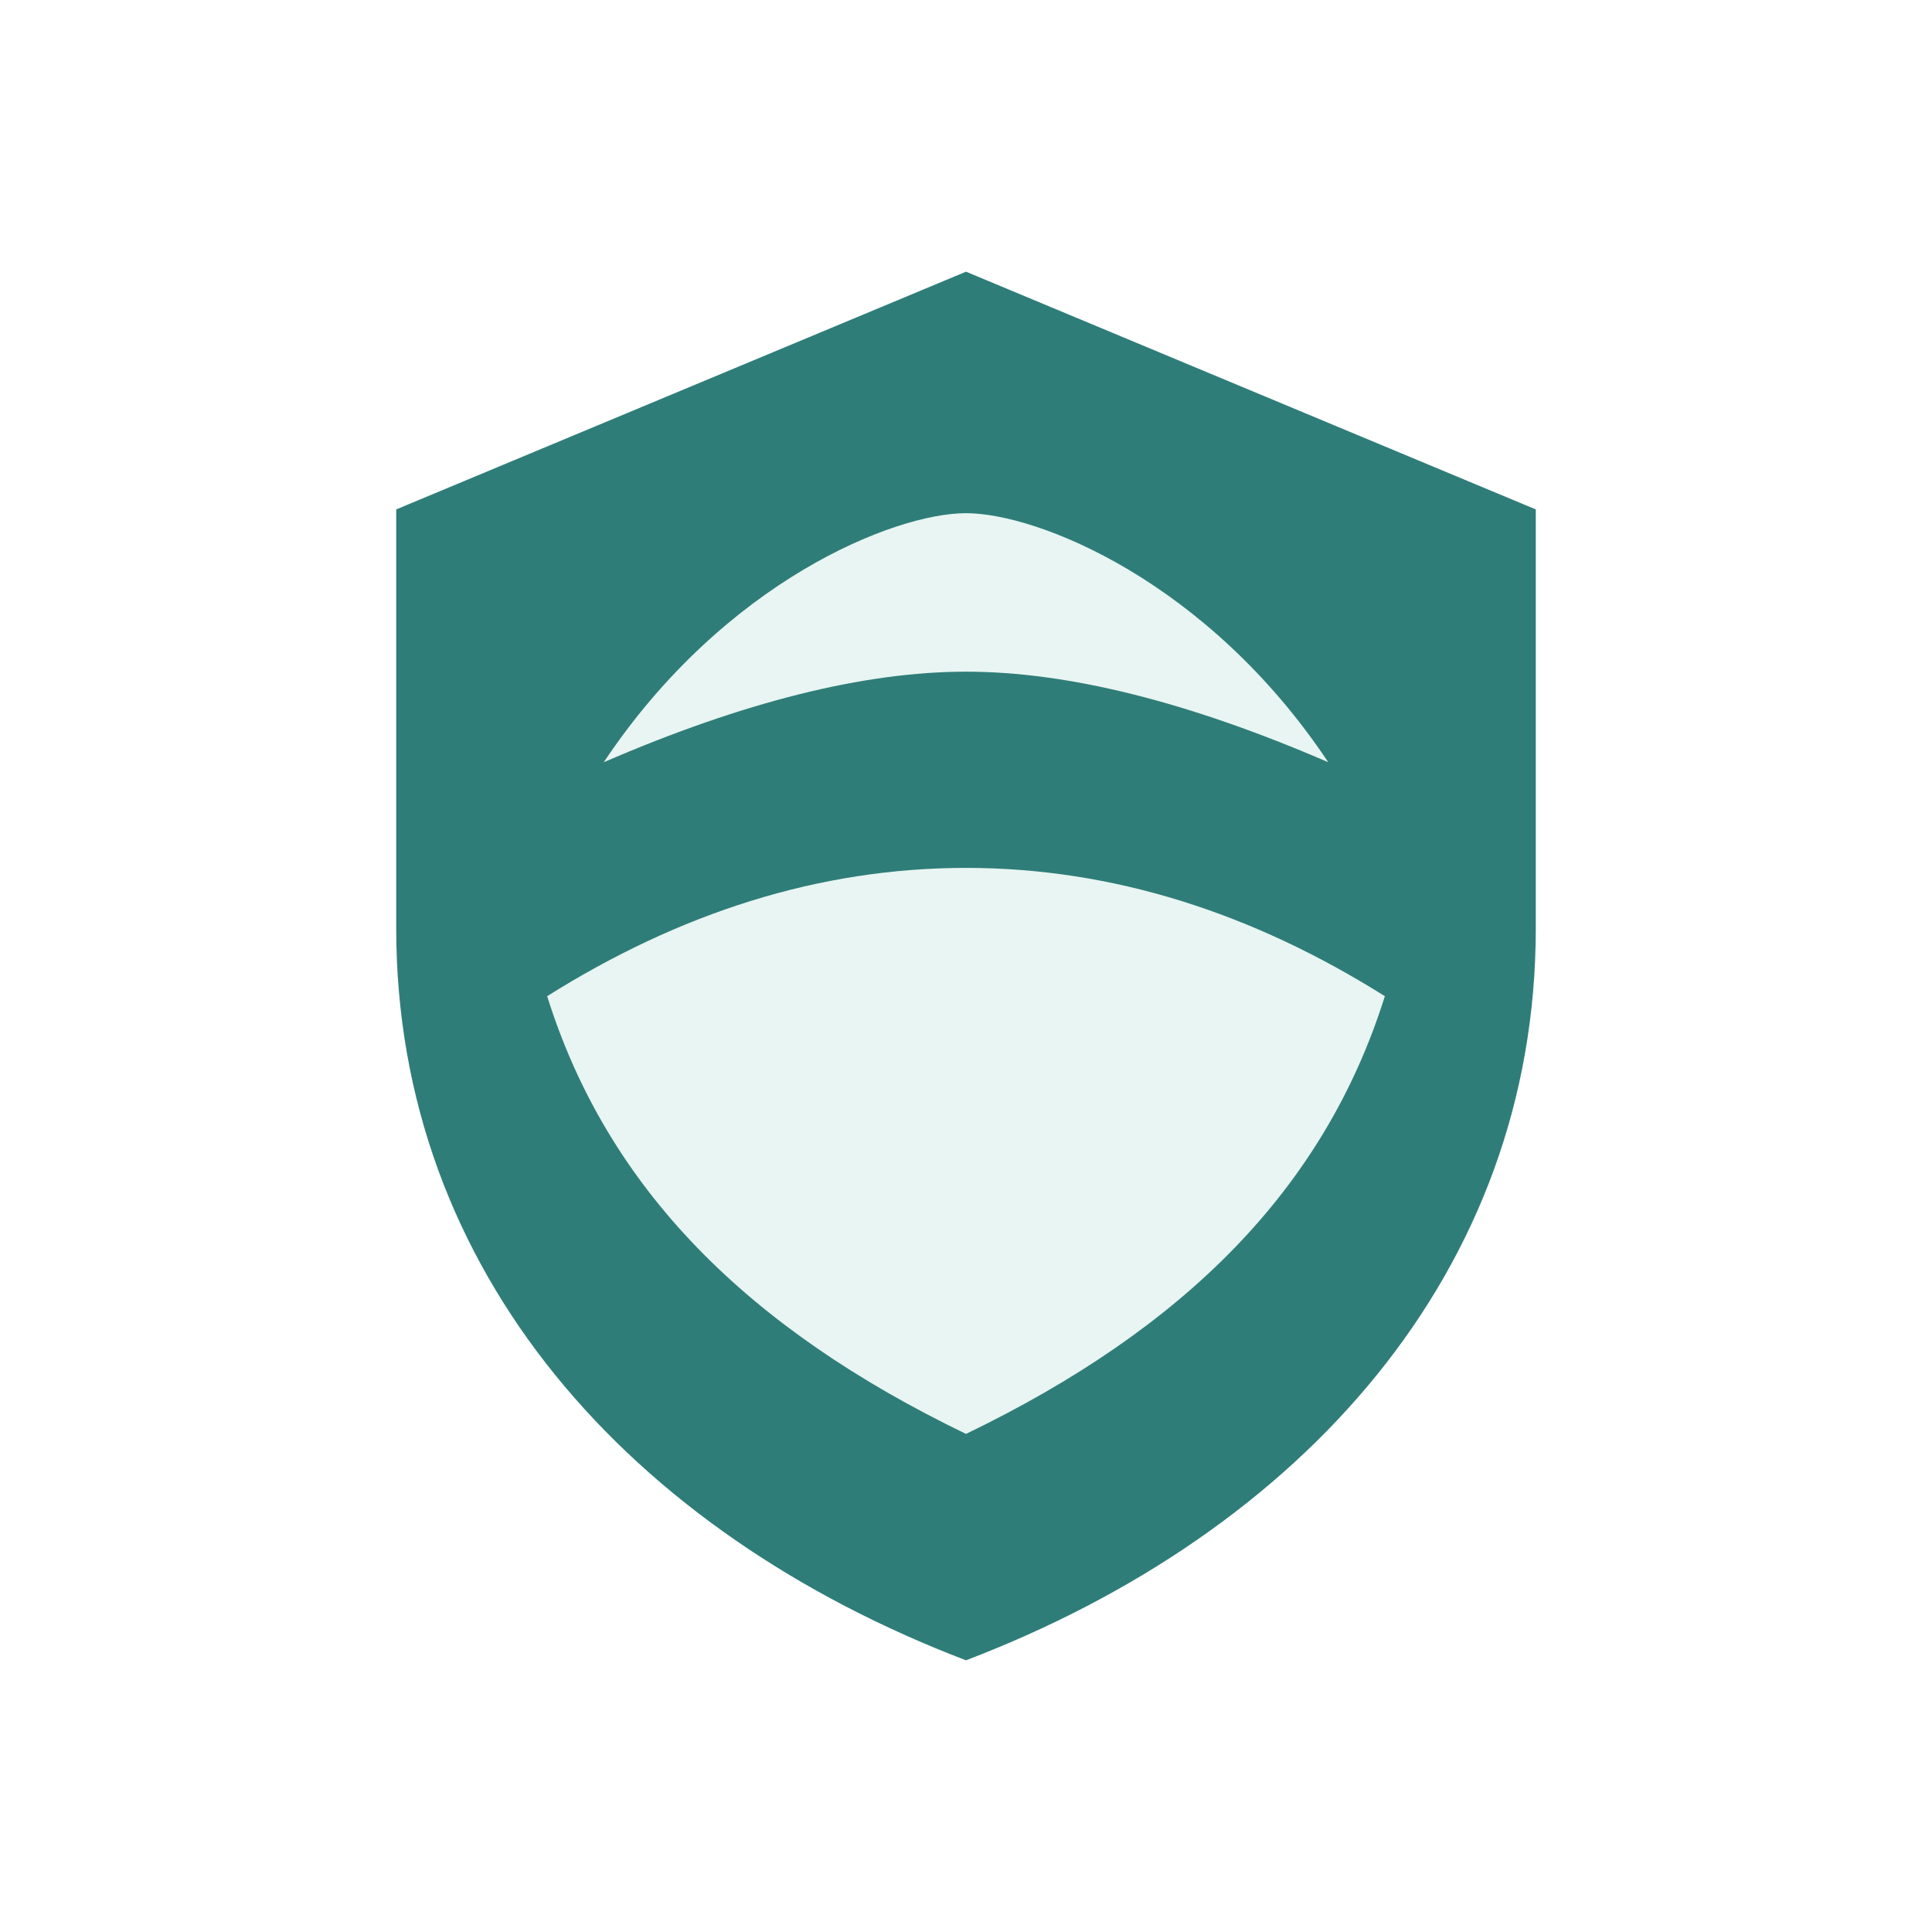
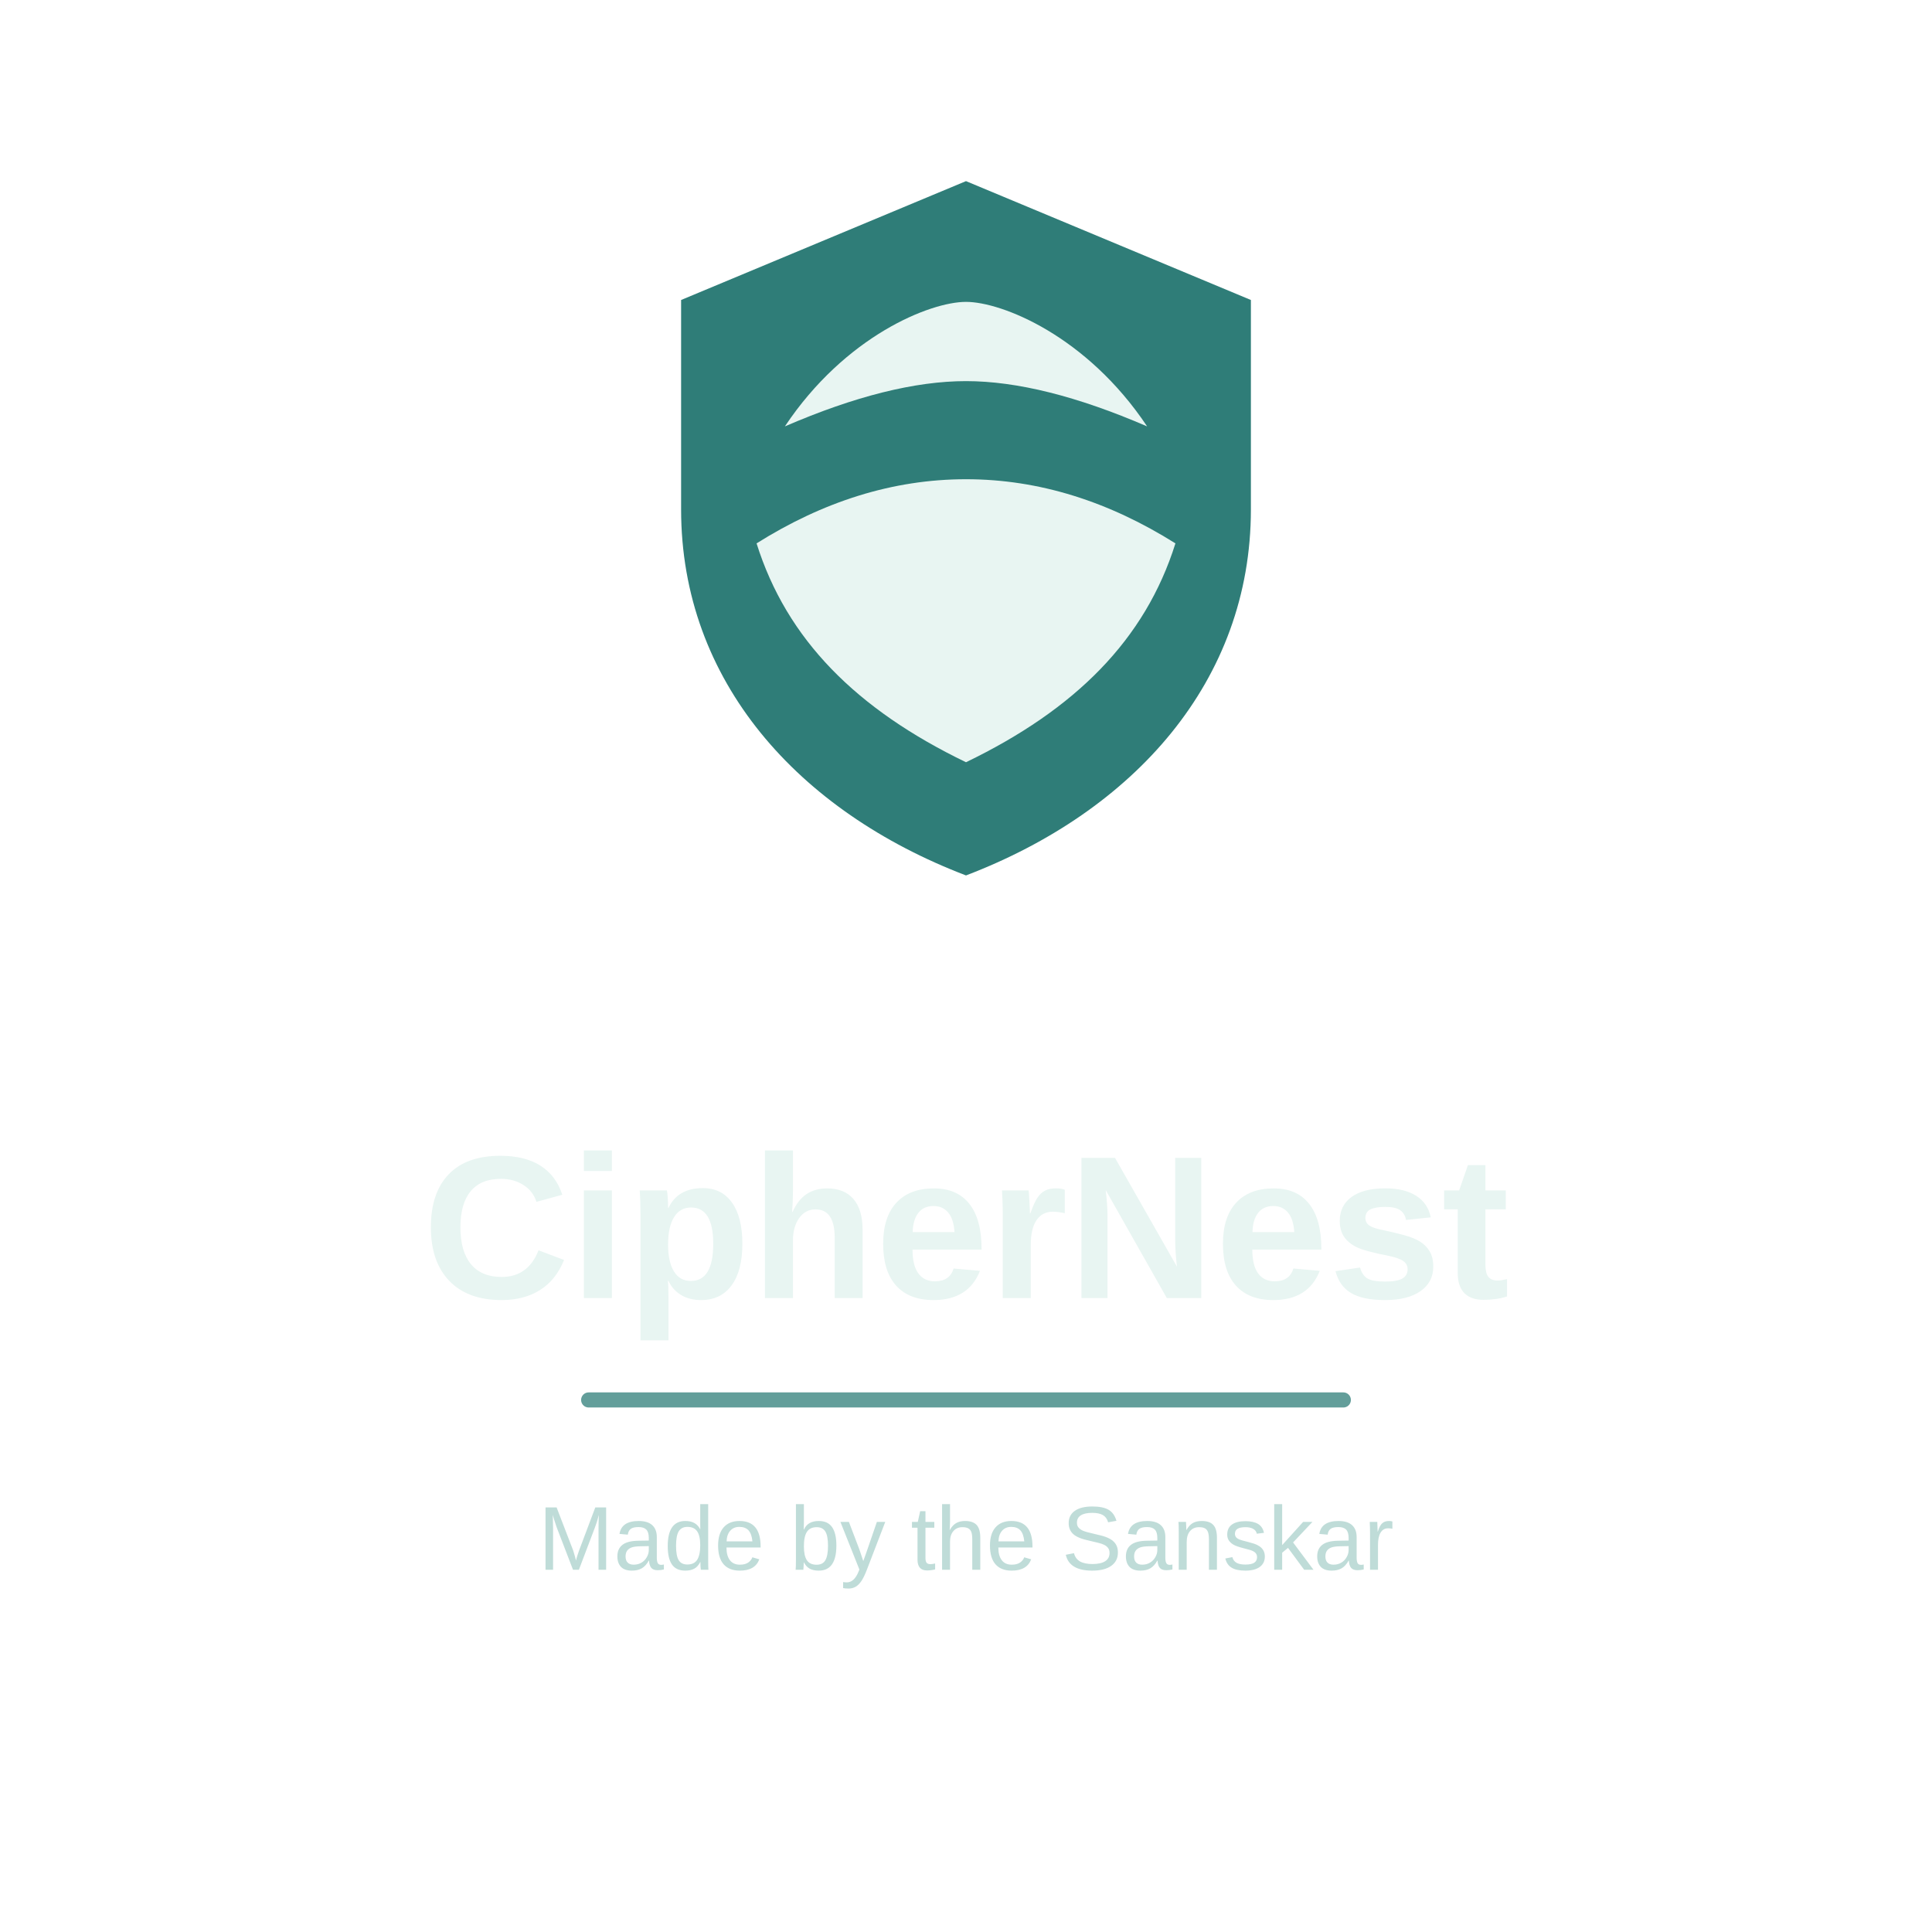
- <svg xmlns="http://www.w3.org/2000/svg" viewBox="0 0 512 512">
-   <path d="M256 72 105 135v111c0 91 62 160 151 194 89-34 151-103 151-194V135L256 72Z" fill="#2F7D78" />
-   <path d="M160 202c32-48 77-66 96-66s64 18 96 66c-37-16-69-24-96-24s-59 8-96 24Zm-15 62c35-22 72-34 111-34s76 12 111 34c-16 51-53 88-111 116-58-28-95-65-111-116Z" fill="#E8F5F2" />
+ <svg xmlns="http://www.w3.org/2000/svg" viewBox="0 0 512 512" role="img" aria-label="CipherNest — Made by the Sanskar">
+   <g transform="translate(128 12) scale(.5)">
+     <path d="M256 72 105 135v111c0 91 62 160 151 194 89-34 151-103 151-194V135L256 72Z" fill="#2F7D78" />
+     <path d="M160 202c32-48 77-66 96-66s64 18 96 66c-37-16-69-24-96-24s-59 8-96 24Zm-15 62c35-22 72-34 111-34s76 12 111 34c-16 51-53 88-111 116-58-28-95-65-111-116Z" fill="#E8F5F2" />
+   </g>
+   <text x="256" y="344" text-anchor="middle" font-family="Arial, Helvetica, sans-serif" font-size="54" font-weight="700" fill="#E8F5F2">CipherNest</text>
+   <path d="M156 371h200" stroke="#2F7D78" stroke-width="4" stroke-linecap="round" opacity=".75" />
+   <text x="256" y="416" text-anchor="middle" font-family="Arial, Helvetica, sans-serif" font-size="24" fill="#BFDCD8">Made by the Sanskar</text>
</svg>
